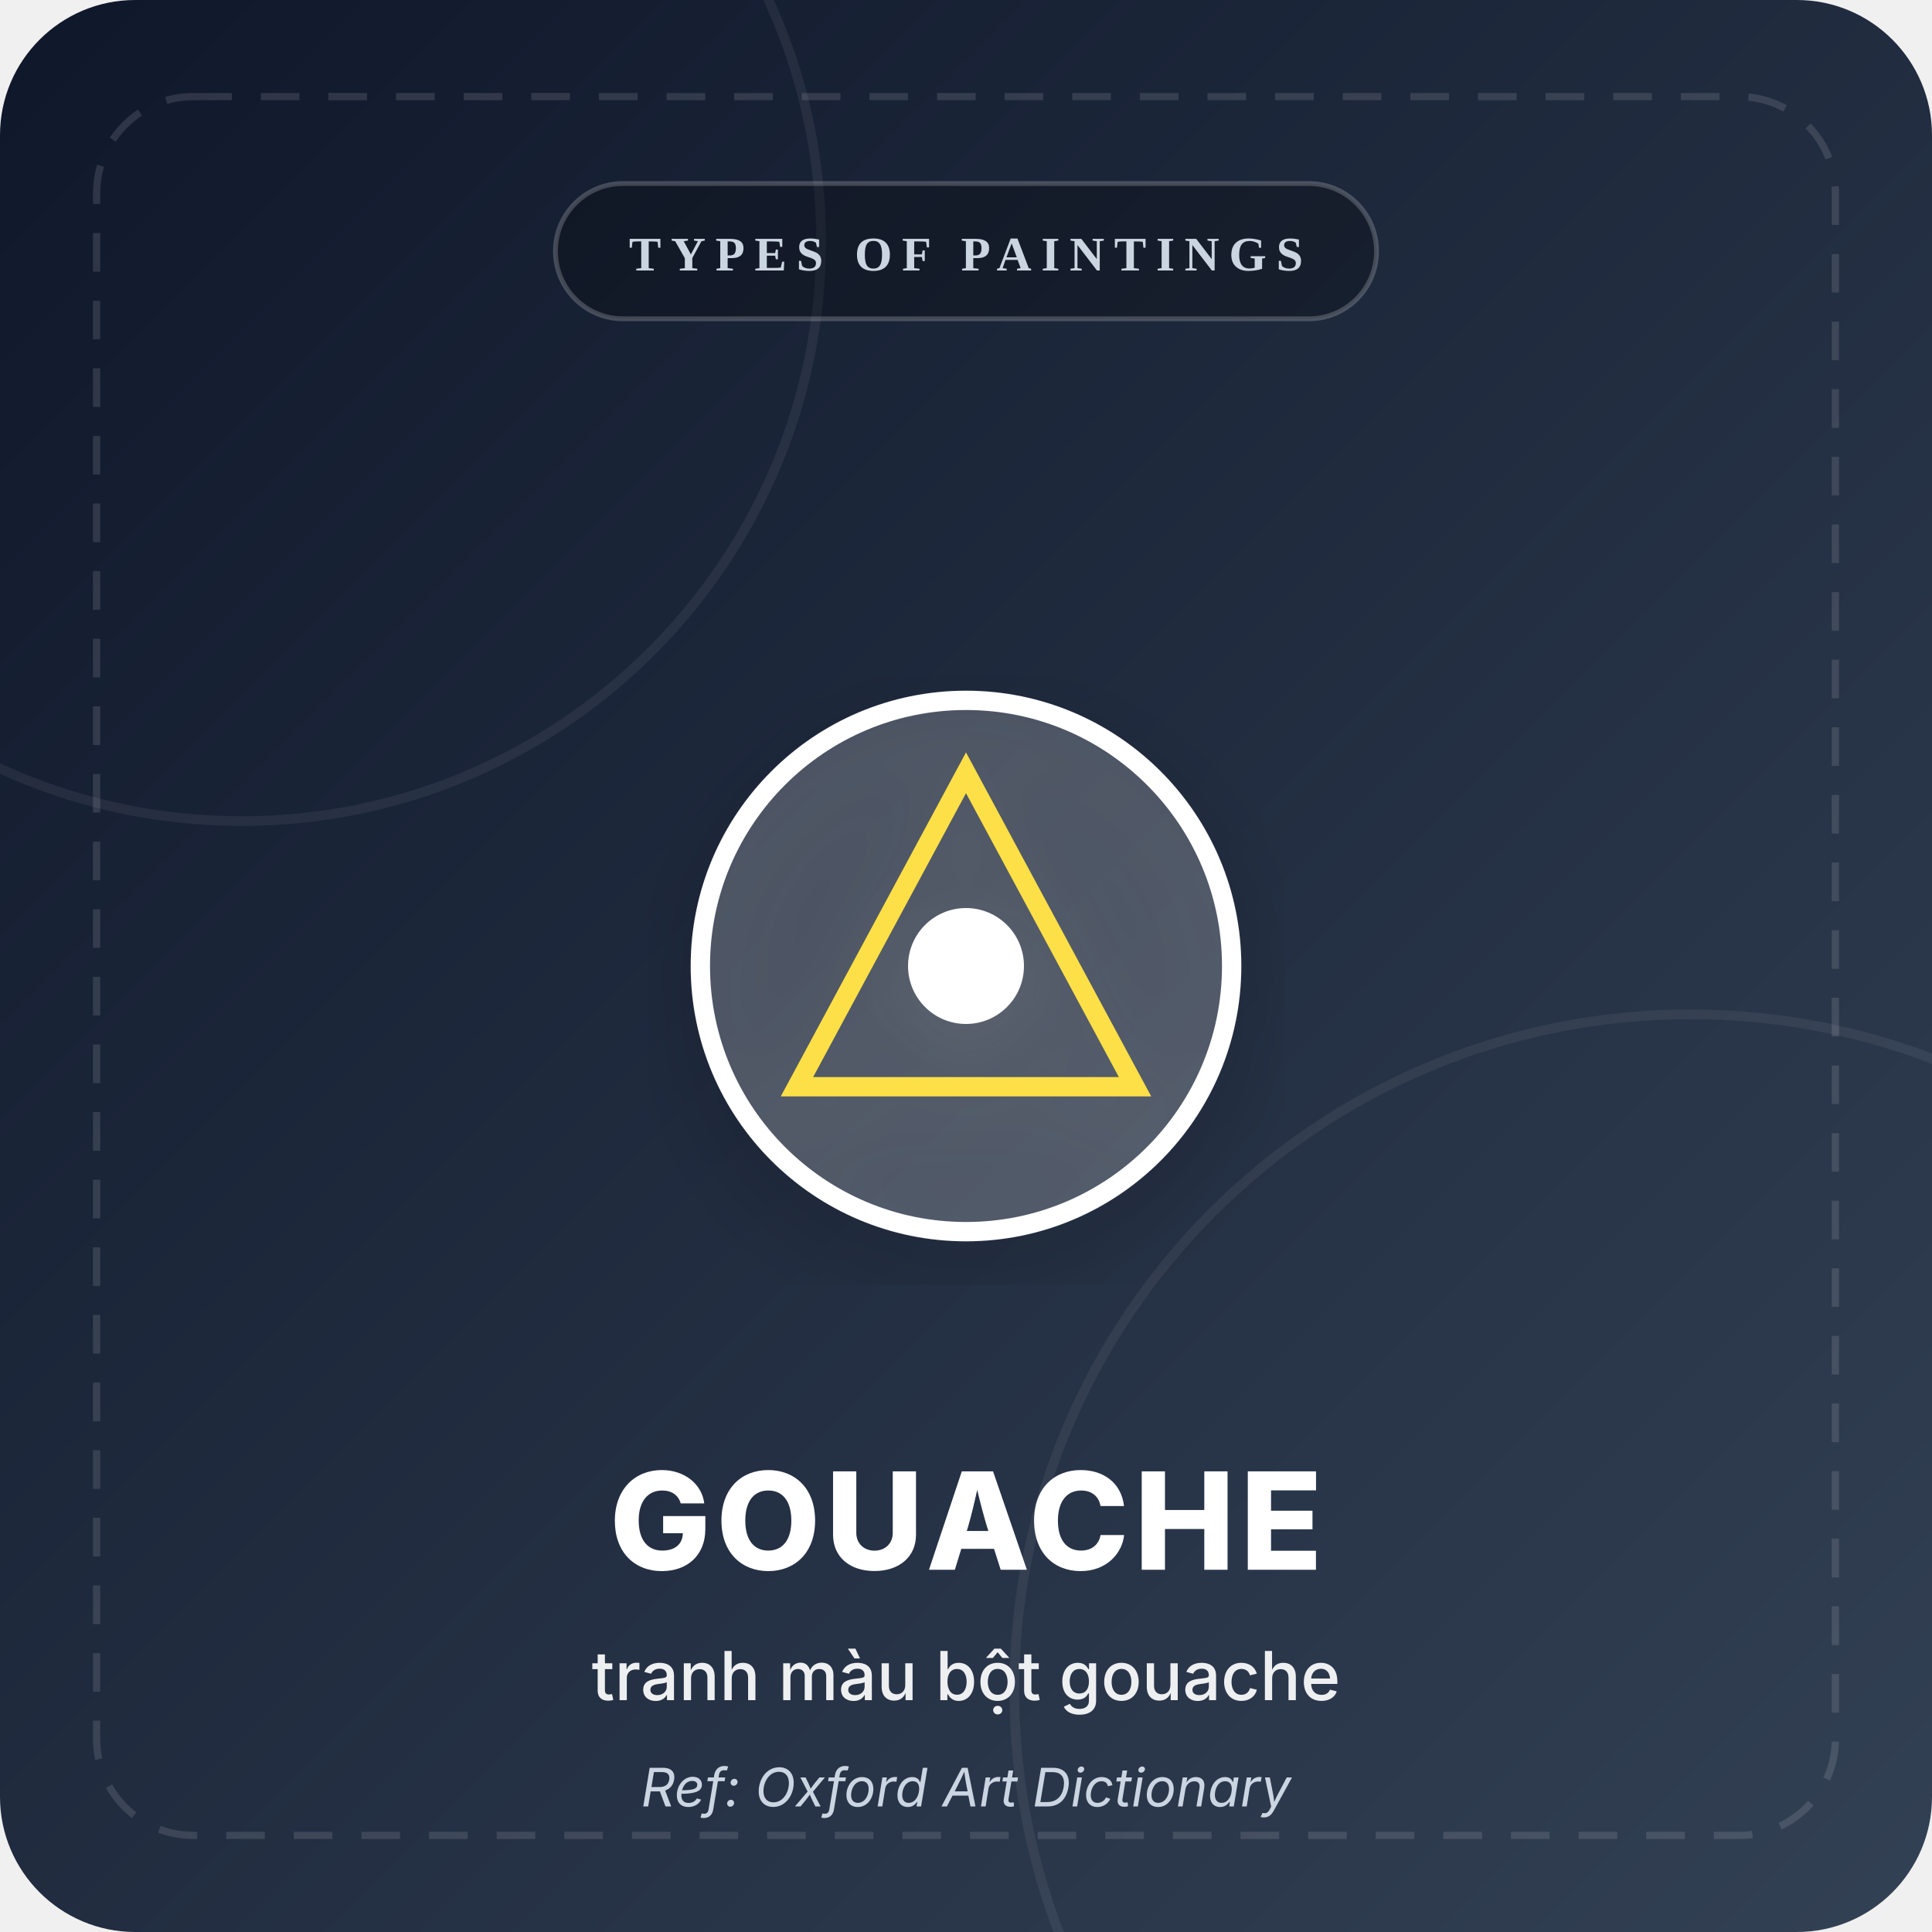
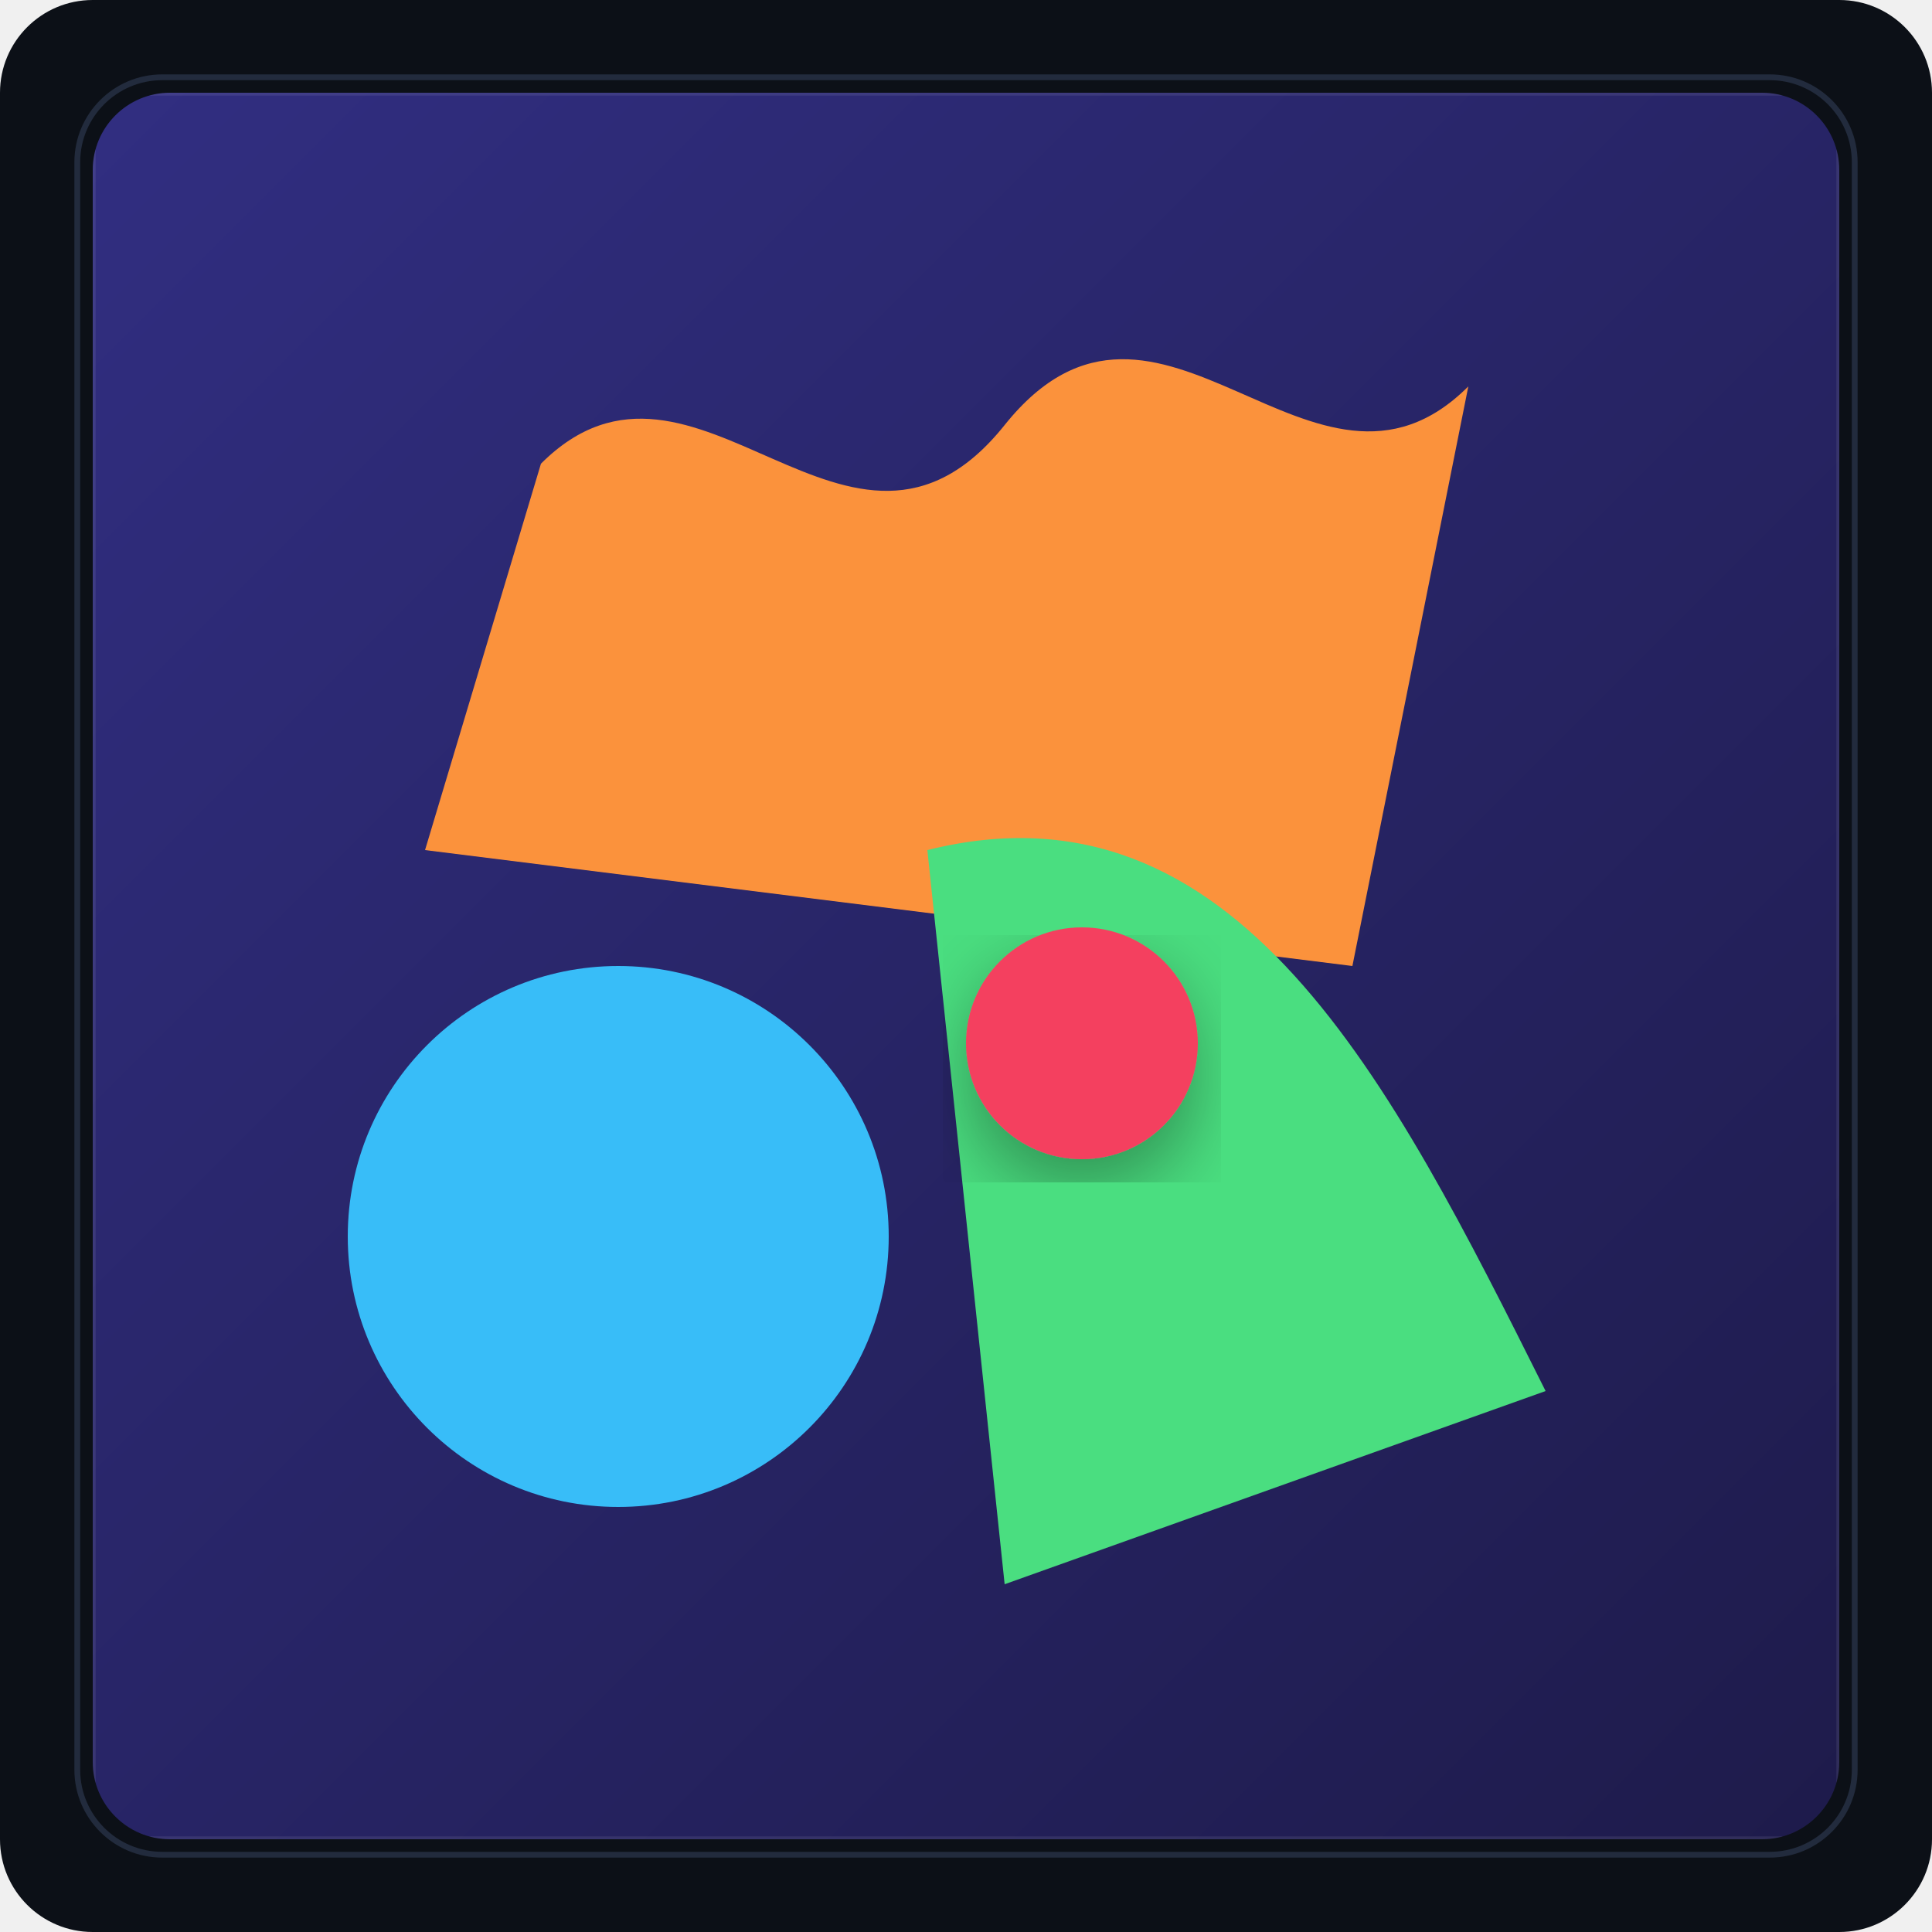
- <svg xmlns="http://www.w3.org/2000/svg" viewBox="0 0 400 400" width="100%" height="100%">
+ <svg xmlns="http://www.w3.org/2000/svg" viewBox="0 0 500 500" width="100%" height="100%">
  <defs>
-     <linearGradient id="grad_17" x1="0%" y1="0%" x2="100%" y2="100%">
-       <stop offset="0%" stop-color="#0f172a" />
-       <stop offset="100%" stop-color="#334155" />
+     <linearGradient id="bg_gouache" x1="0%" y1="0%" x2="100%" y2="100%">
+       <stop offset="0%" stop-color="#312e81" />
+       <stop offset="100%" stop-color="#1e1b4b" />
    </linearGradient>
-     <filter id="shadow" x="-10%" y="-10%" width="120%" height="120%">
-       <feDropShadow dx="0" dy="6" stdDeviation="8" flood-opacity="0.3" />
+     <filter id="softGlow" x="-20%" y="-20%" width="140%" height="140%">
+       <feGaussianBlur stdDeviation="12" result="blur" />
+       <feComposite in="SourceGraphic" in2="blur" operator="over" />
    </filter>
+     <filter id="drop" x="-10%" y="-10%" width="120%" height="120%">
+       <feDropShadow dx="0" dy="8" stdDeviation="10" flood-color="#000000" flood-opacity="0.35" />
+     </filter>
+     <clipPath id="canvasClip">
+       <rect x="24" y="24" width="452" height="452" rx="20" />
+     </clipPath>
  </defs>
-   <rect width="400" height="400" rx="28" fill="url(#grad_17)" />
-   <circle cx="50" cy="50" r="120" fill="none" stroke="rgba(255,255,255,0.06)" stroke-width="2" />
-   <circle cx="350" cy="350" r="140" fill="none" stroke="rgba(255,255,255,0.06)" stroke-width="2" />
-   <rect x="20" y="20" width="360" height="360" rx="20" fill="none" stroke="rgba(255,255,255,0.12)" stroke-width="1.5" stroke-dasharray="8,6" />
-   <g transform="translate(200, 52)">
-     <rect x="-85" y="-14" width="170" height="28" rx="14" fill="rgba(0,0,0,0.25)" stroke="rgba(255,255,255,0.2)" stroke-width="1" />
-     <text x="0" y="4" font-family="'Cinzel', 'Times New Roman', Georgia, serif" font-size="10" font-weight="bold" fill="#cbd5e1" text-anchor="middle" letter-spacing="2">TYPES OF PAINTINGS</text>
+   <rect width="500" height="500" rx="24" fill="#0c1017" />
+   <rect x="20" y="20" width="460" height="460" rx="22" fill="none" stroke="#222b3d" stroke-width="1.5" />
+   <g clip-path="url(#canvasClip)">
+     <rect x="24" y="24" width="452" height="452" fill="url(#bg_gouache)" />
+     <path d="M140 120 C180 80 220 160 260 110 C300 60 340 140 380 100 L350 250 L110 220 Z" fill="#fb923c" />
+     <circle cx="160" cy="320" r="70" fill="#38bdf8" />
+     <path d="M240 220 C320 200 360 280 400 360 L260 410 Z" fill="#4ade80" />
+     <circle cx="280" cy="270" r="30" fill="#f43f5e" filter="url(#drop)" />
+     <rect x="24" y="24" width="452" height="452" fill="none" stroke="rgba(255,255,255,0.08)" stroke-width="1.5" />
  </g>
-   <g filter="url(#shadow)">
-     <circle cx="200" cy="200" r="55" fill="rgba(255,255,255,0.18)" stroke="white" stroke-width="4" />
-     <polygon points="200,160 235,225 165,225" fill="none" stroke="#fde047" stroke-width="4" />
-     <circle cx="200" cy="200" r="12" fill="white" />
-   </g>
-   <text x="200" y="325" font-family="'Plus Jakarta Sans', system-ui, -apple-system, sans-serif" font-size="28" font-weight="800" fill="#ffffff" text-anchor="middle" letter-spacing="1">GOUACHE</text>
-   <text x="200" y="352" font-family="'Plus Jakarta Sans', system-ui, -apple-system, sans-serif" font-size="14" font-weight="500" fill="rgba(255,255,255,0.92)" text-anchor="middle">tranh màu bột gouache</text>
-   <text x="200" y="374" font-family="'Plus Jakarta Sans', system-ui, -apple-system, sans-serif" font-size="11" font-weight="400" fill="#cbd5e1" text-anchor="middle" font-style="italic">Ref: Oxford Art Dictionary</text>
</svg>
